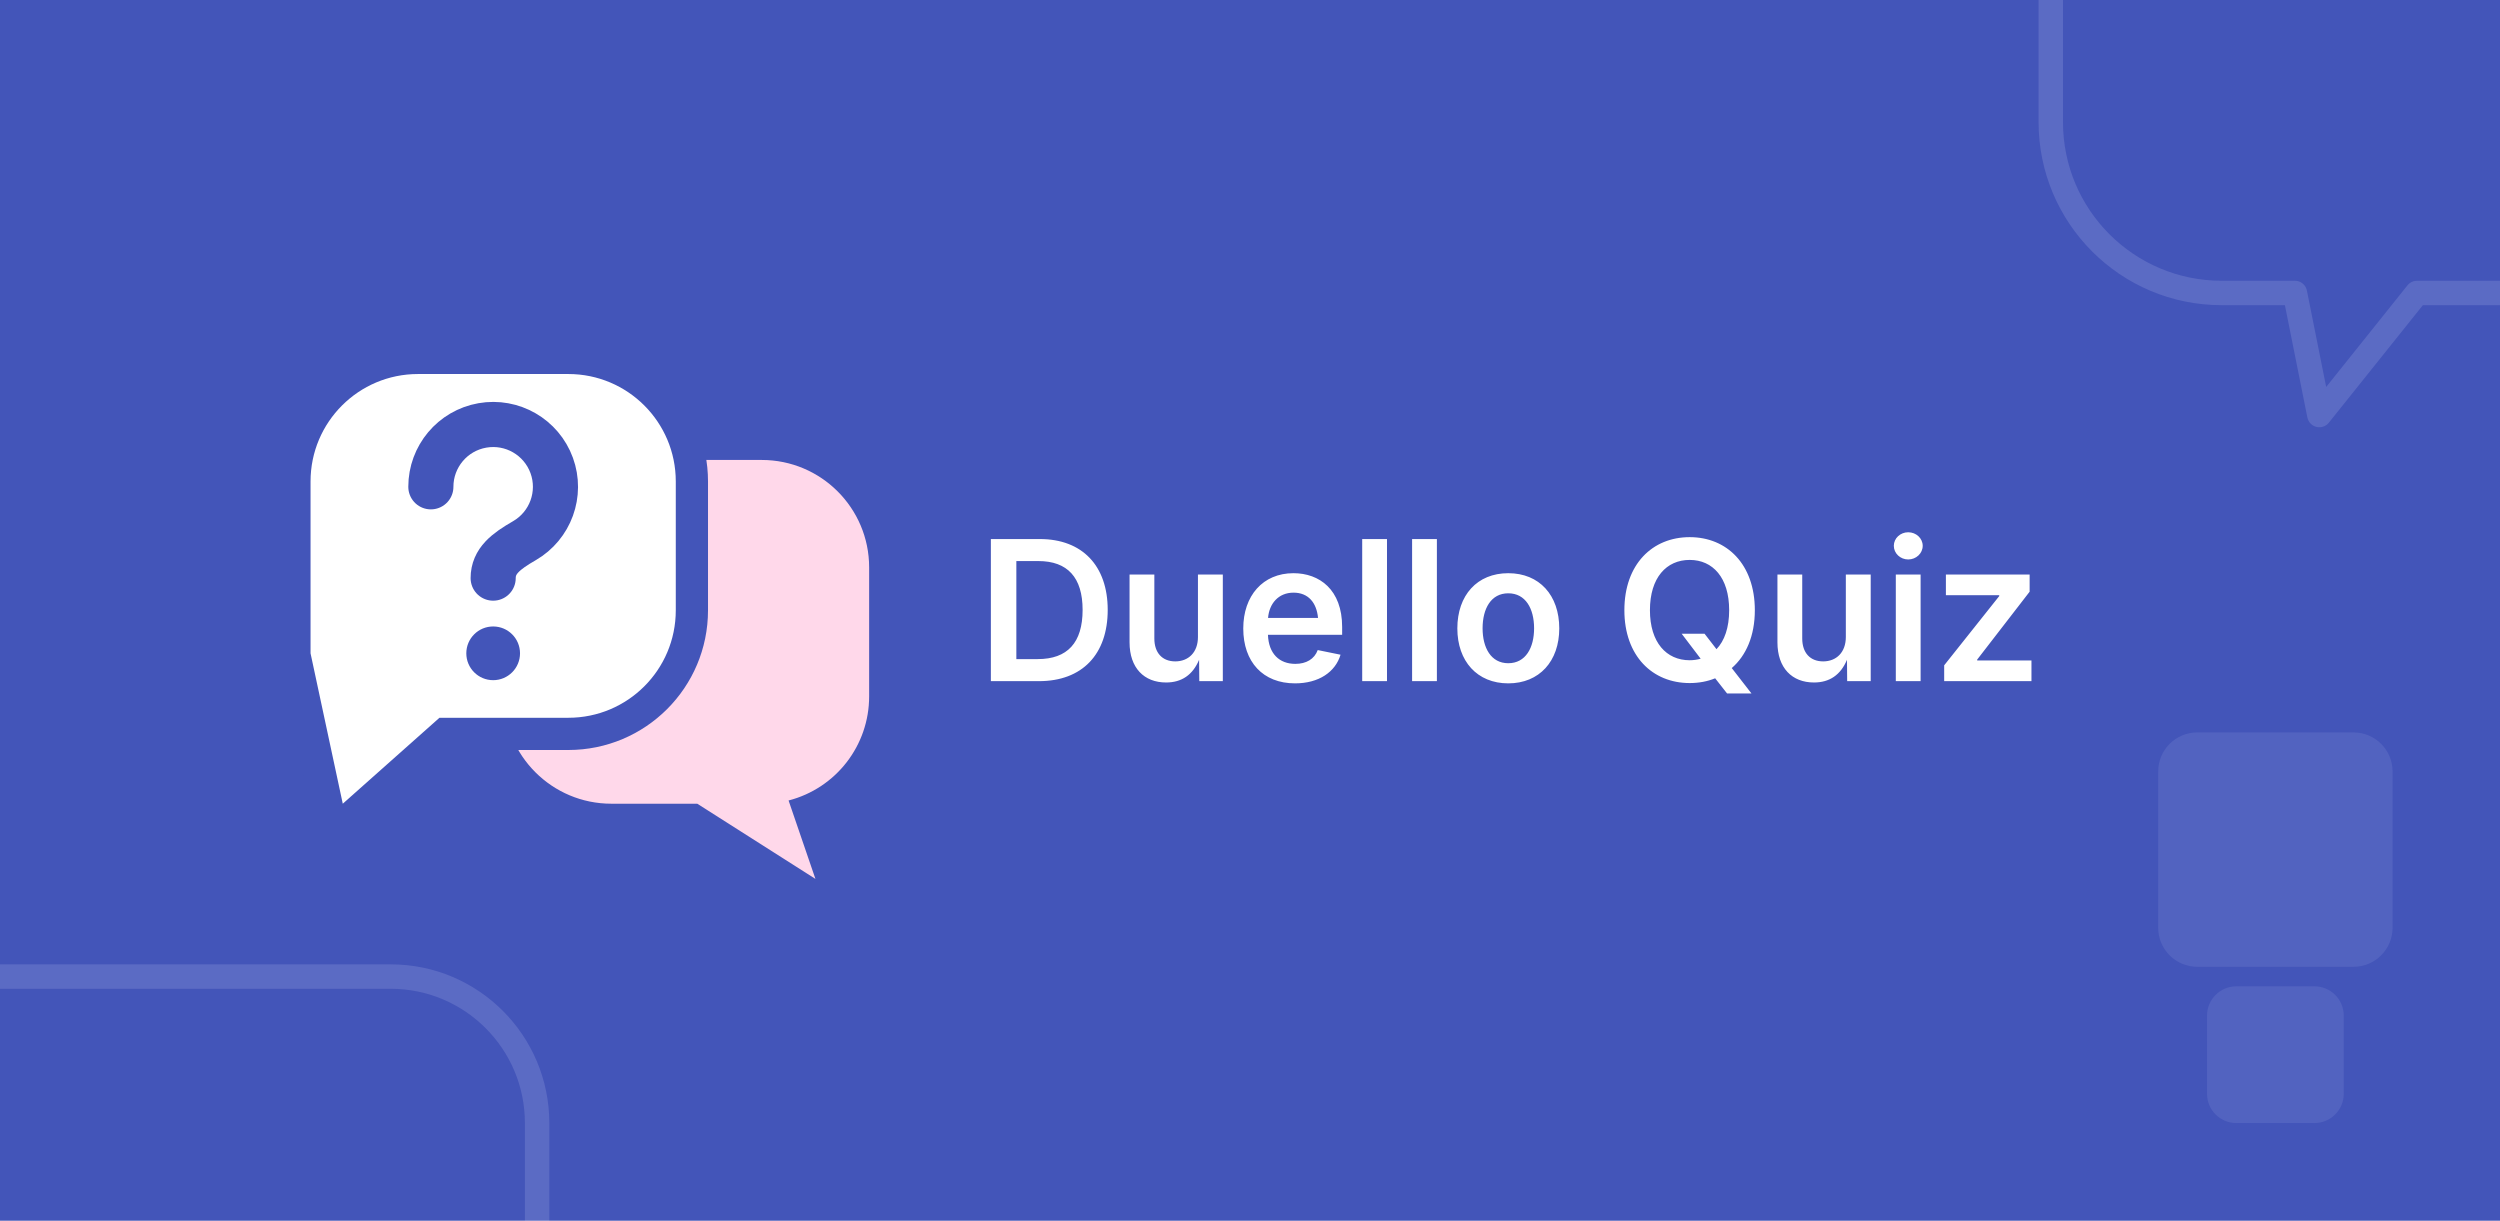
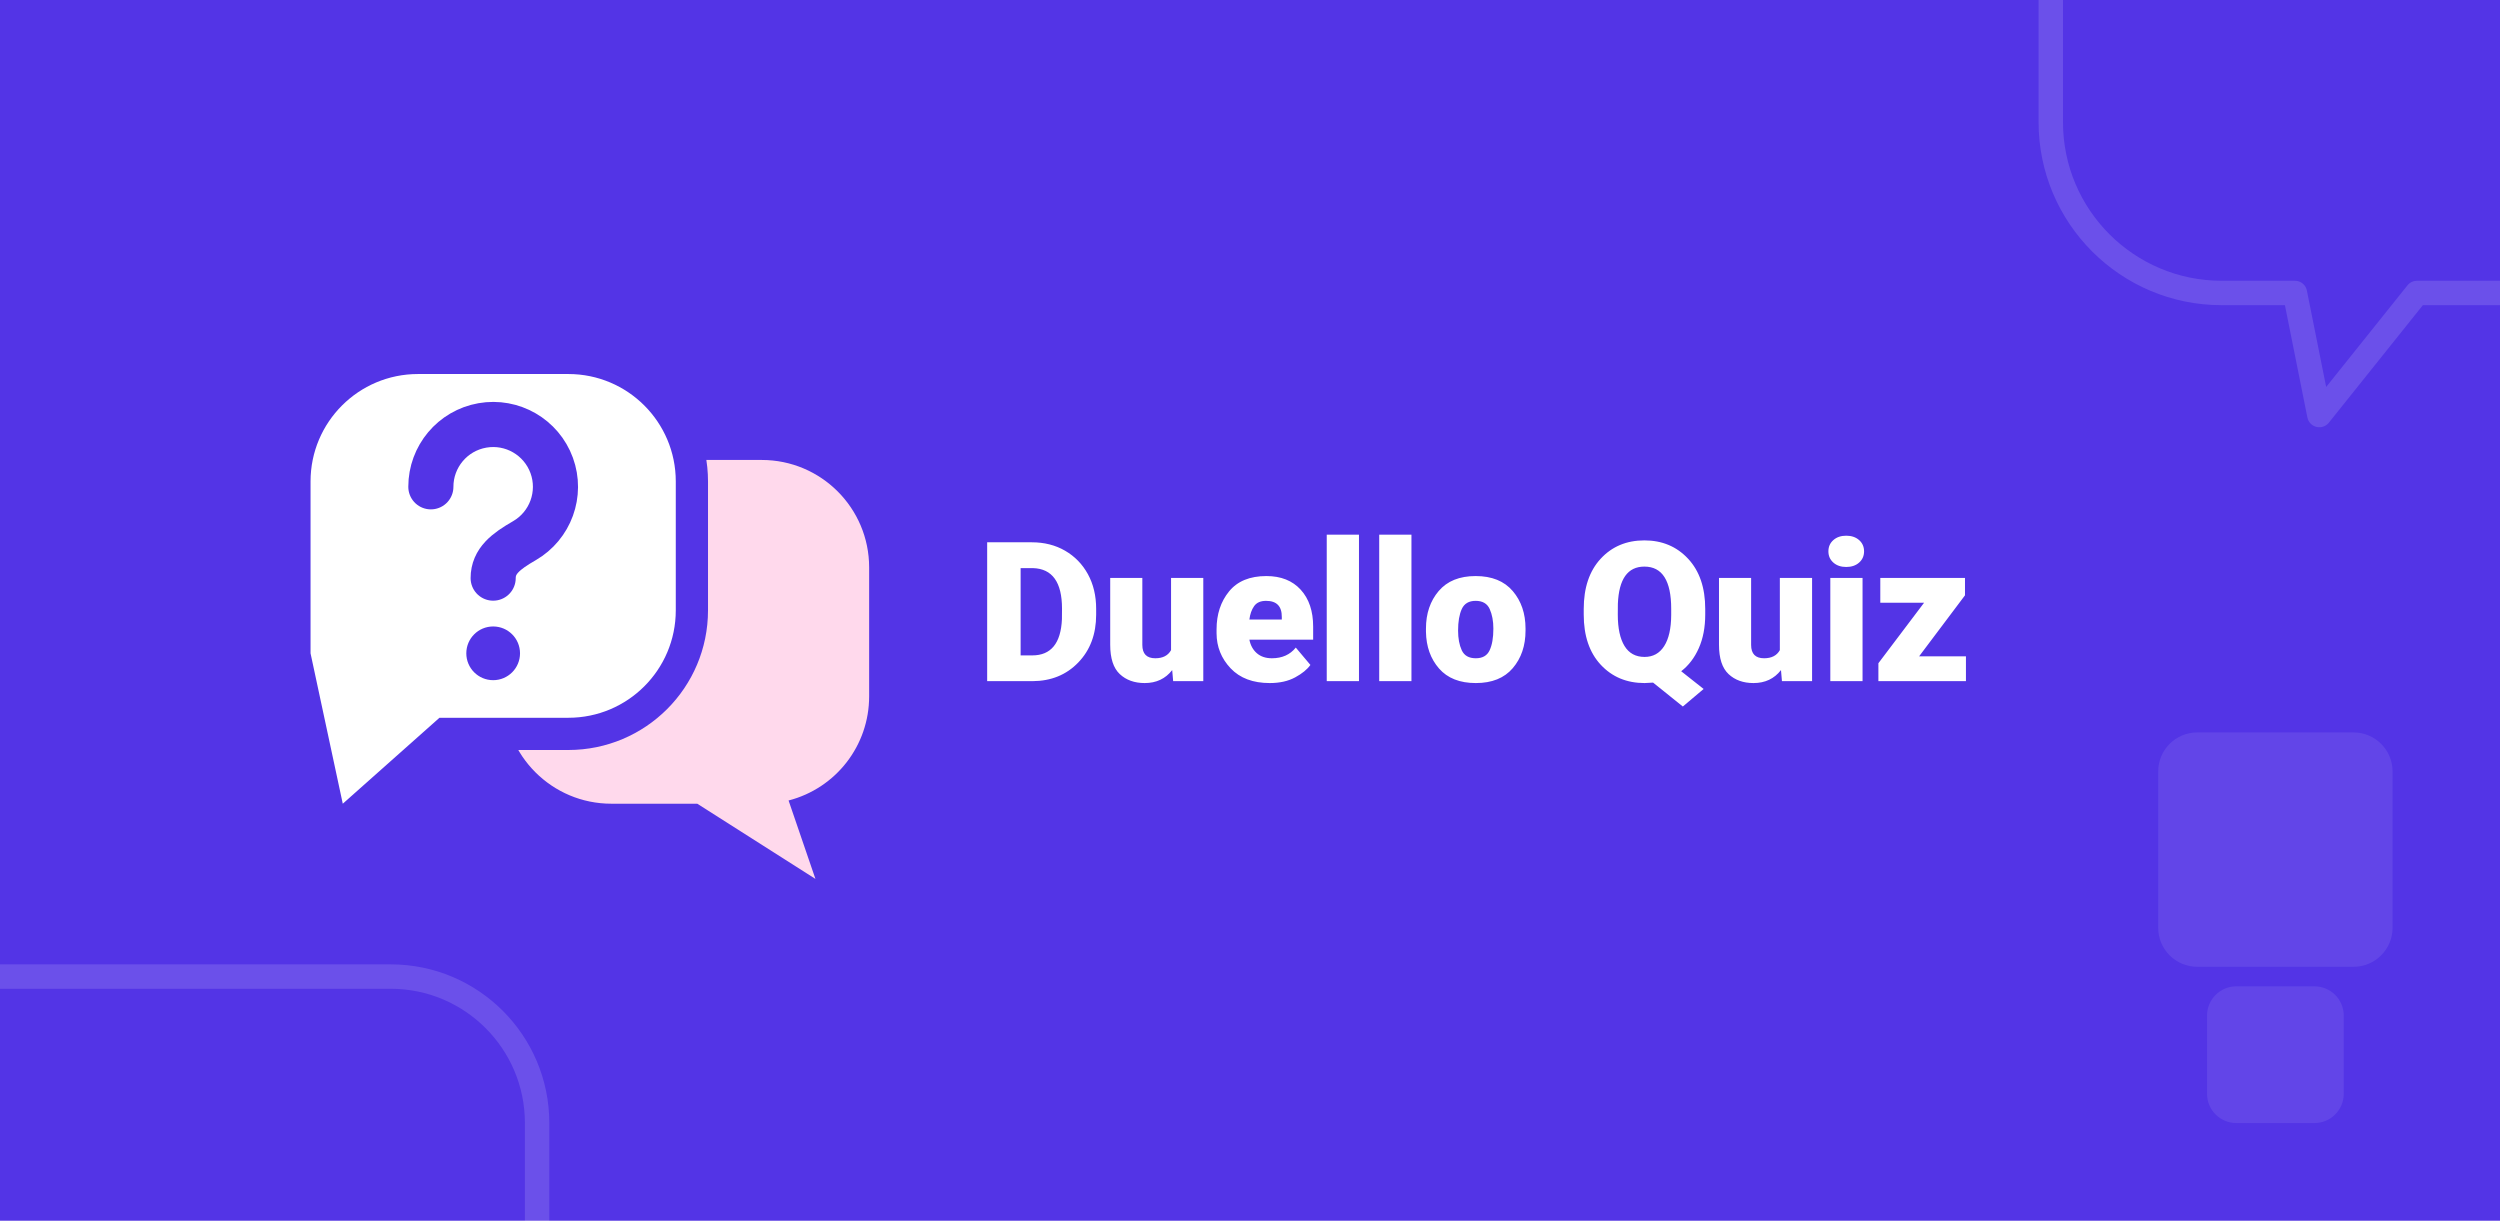
<svg xmlns="http://www.w3.org/2000/svg" width="1024" height="500" viewBox="0 0 1024 500">
-   <rect width="1024" height="500" fill="#4355B9" />
-   <g fill="none" stroke="#DEE0FF" stroke-opacity="0.16" stroke-width="10" stroke-linejoin="round">
+   <rect width="1024" height="500" fill="#5334E6" />
+   <g fill="none" stroke="#E7E1FF" stroke-opacity="0.16" stroke-width="10" stroke-linejoin="round">
    <path transform="translate(90 -100)" d="M820,-40 H1000 A70,70 0 0 1 1070,30 V150 A70,70 0 0 1 1000,220 H900 L860,270 L850,220 H820 A70,70 0 0 1 750,150 V30 A70,70 0 0 1 820,-40 Z" />
    <path transform="translate(-40 70)" d="M40,330 H200 A60,60 0 0 1 260,390 V500 A60,60 0 0 1 200,560 H40 A60,60 0 0 1 -20,500 V390 A60,60 0 0 1 40,330 Z" />
  </g>
-   <g fill="#DEE0FF" fill-opacity="0.10">
+   <g fill="#E7E1FF" fill-opacity="0.10">
    <rect x="884" y="300" width="96" height="96" rx="16" />
    <rect x="904" y="404" width="56" height="56" rx="12" />
  </g>
  <g transform="translate(4 21.2) scale(4.4)">
-     <path d="M56,38 H70 A10,10 0 0 1 80,48 V60 A10,10 0 0 1 72.5,69.7 L75,77 L64,70 H56 A10,10 0 0 1 46,60 V48 A10,10 0 0 1 56,38 Z" fill="#FFD8EA" />
-     <path d="M38,30 H52 A10,10 0 0 1 62,40 V52 A10,10 0 0 1 52,62 H40 L31,70 L28,56 V40 A10,10 0 0 1 38,30 Z" fill="#4355B9" stroke="#4355B9" stroke-width="6" stroke-linejoin="round" />
+     <path d="M56,38 H70 A10,10 0 0 1 80,48 V60 A10,10 0 0 1 72.5,69.7 L75,77 L64,70 H56 A10,10 0 0 1 46,60 V48 A10,10 0 0 1 56,38 Z" fill="#FFD9EC" />
+     <path d="M38,30 H52 A10,10 0 0 1 62,40 V52 A10,10 0 0 1 52,62 H40 L31,70 L28,56 V40 A10,10 0 0 1 38,30 Z" fill="#5334E6" stroke="#5334E6" stroke-width="6" stroke-linejoin="round" />
    <path d="M38,30 H52 A10,10 0 0 1 62,40 V52 A10,10 0 0 1 52,62 H40 L31,70 L28,56 V40 A10,10 0 0 1 38,30 Z" fill="#FFFFFF" />
-     <path d="M39.2,40.5 A5.8,5.8 0 1 1 47.9,45.52 C46.2,46.5 45,47.4 45,49" fill="none" stroke="#4355B9" stroke-width="4.2" stroke-linecap="round" stroke-linejoin="round" />
-     <circle cx="45" cy="56" r="2.5" fill="#4355B9" />
+     <path d="M39.2,40.5 A5.8,5.8 0 1 1 47.9,45.52 C46.2,46.5 45,47.4 45,49" fill="none" stroke="#5334E6" stroke-width="4.2" stroke-linecap="round" stroke-linejoin="round" />
+     <circle cx="45" cy="56" r="2.5" fill="#5334E6" />
  </g>
-   <text x="400" y="279" fill="#FFFFFF" font-family="Inter, 'Inter SemiBold', Roboto, 'Noto Sans', Arial, sans-serif" font-size="80" font-weight="600" letter-spacing="-0.5">Duello Quiz</text>
+   <text x="400" y="279" fill="#FFFFFF" font-family="Nunito, 'Nunito ExtraBold', Roboto, 'Noto Sans', Arial, sans-serif" font-size="80" font-weight="800" letter-spacing="-0.5">Duello Quiz</text>
</svg>
